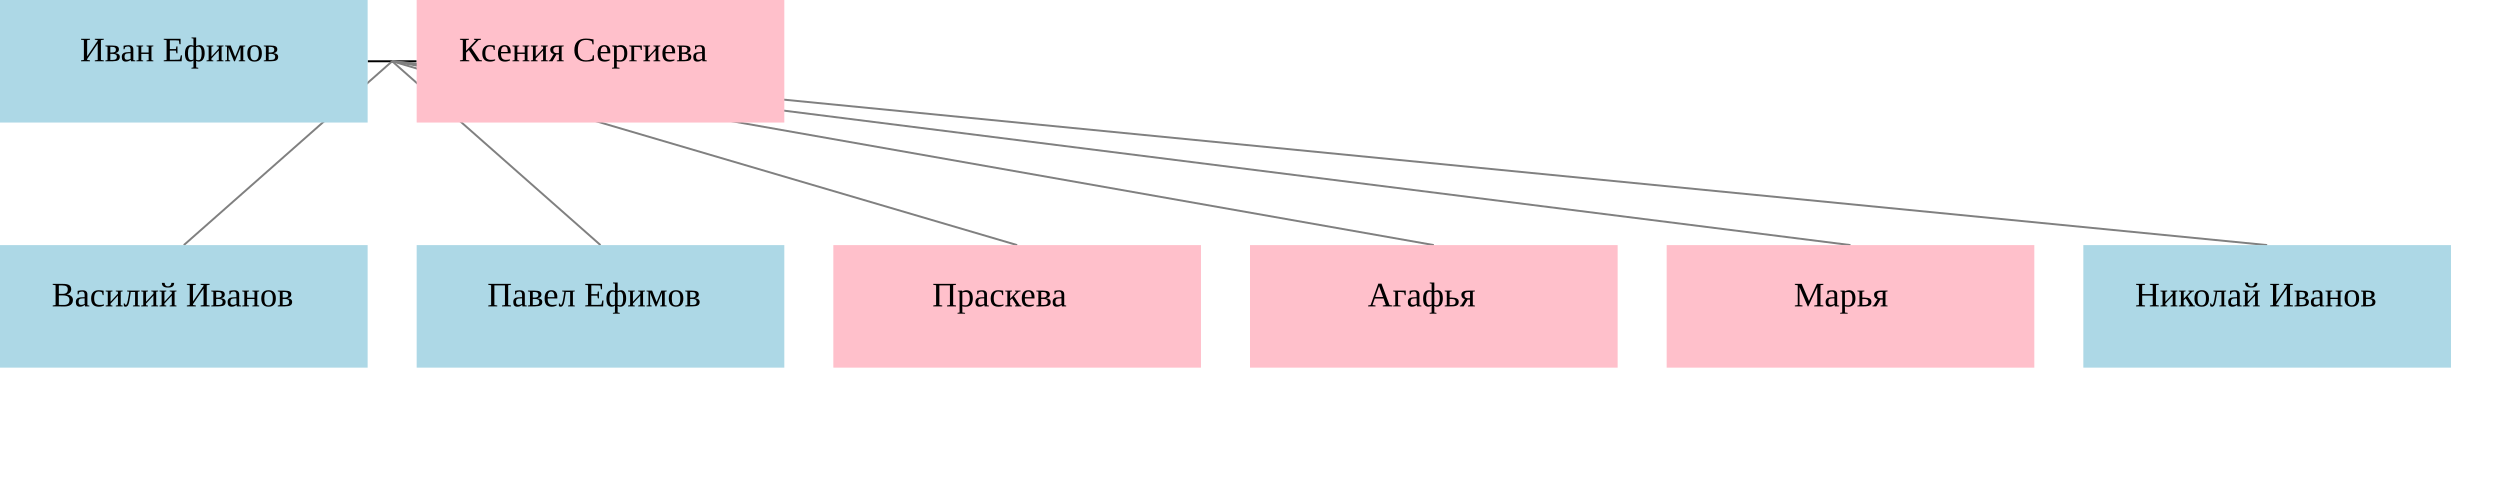
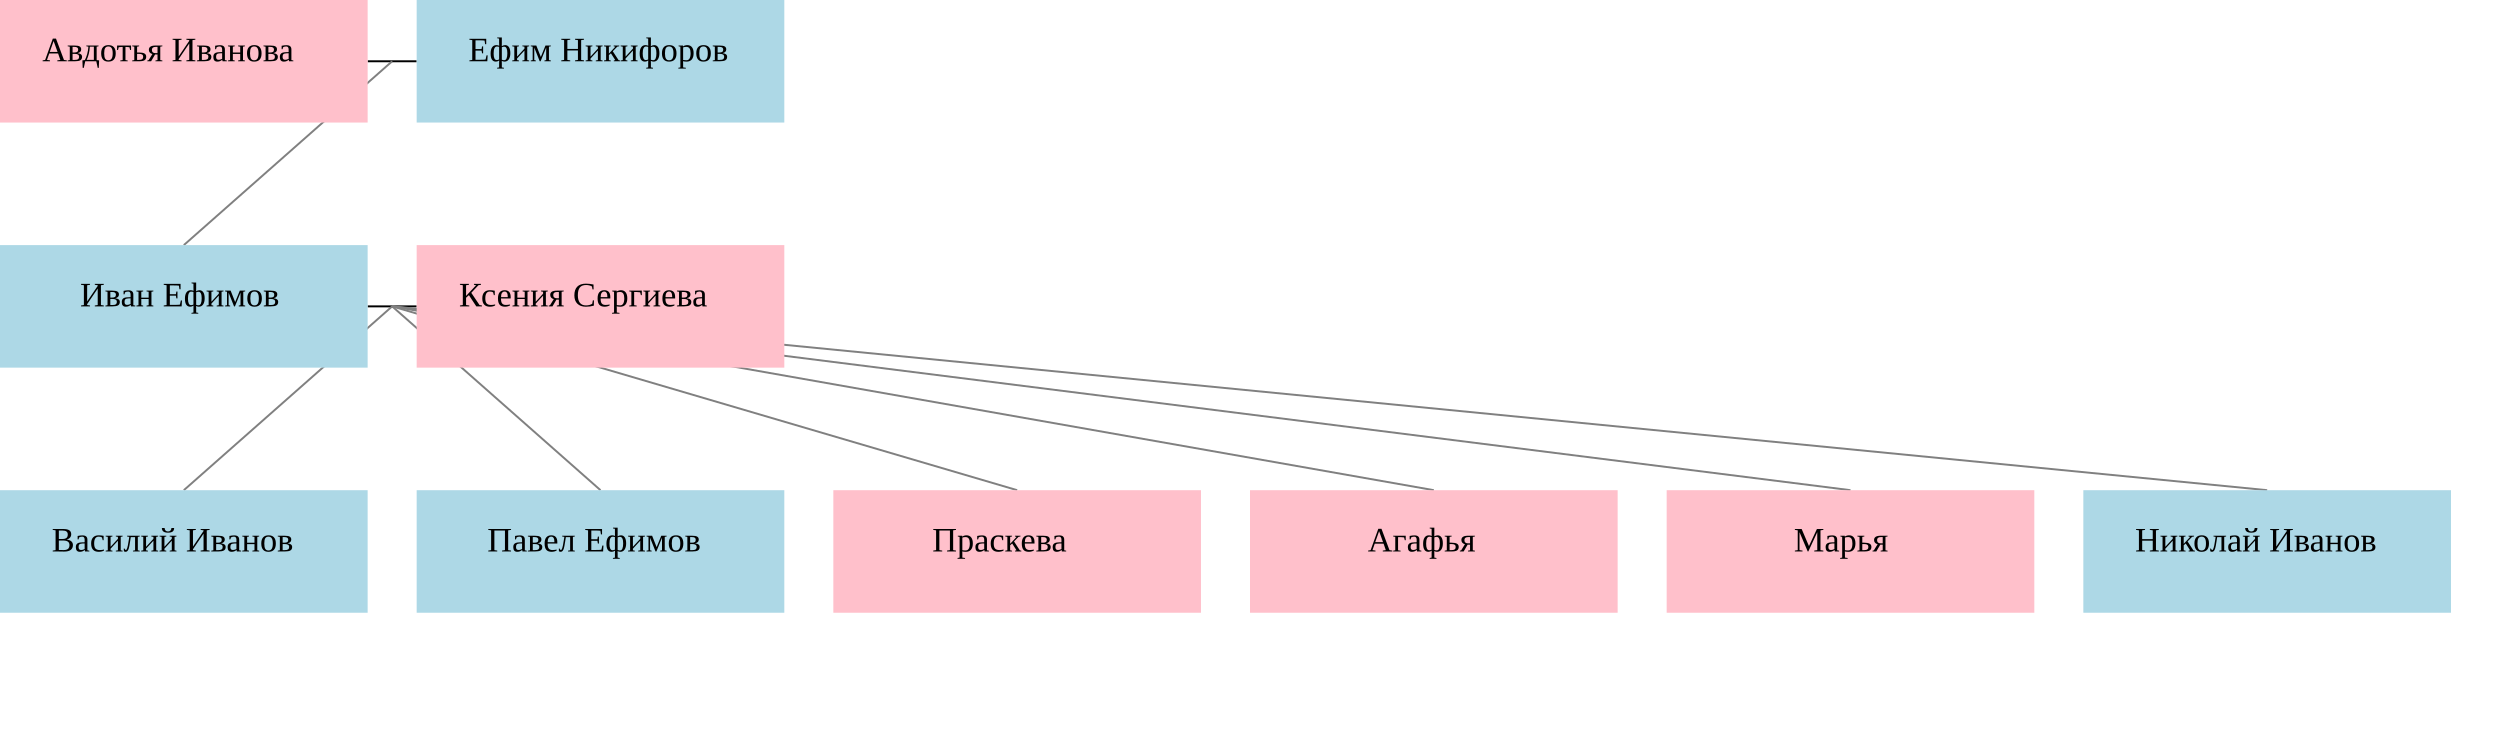
- <svg xmlns="http://www.w3.org/2000/svg" xmlns:xlink="http://www.w3.org/1999/xlink" width="1020" height="200" viewBox="0 0 1020 200">
+ <svg xmlns="http://www.w3.org/2000/svg" xmlns:xlink="http://www.w3.org/1999/xlink" width="1020" height="300" viewBox="0 0 1020 300">
  <defs>
</defs>
  <path d="M150,25.0 L170,25.0" stroke="black" stroke-width="0.8" fill="none" />
  <path d="M160.0,25.0 L75.0,100" stroke="gray" stroke-width="0.8" fill="none" />
-   <path d="M160.0,25.0 L245.0,100" stroke="gray" stroke-width="0.8" fill="none" />
-   <path d="M160.0,25.0 L415.0,100" stroke="gray" stroke-width="0.8" fill="none" />
-   <path d="M160.0,25.0 L585.0,100" stroke="gray" stroke-width="0.8" fill="none" />
-   <path d="M160.0,25.0 L755.0,100" stroke="gray" stroke-width="0.8" fill="none" />
-   <path d="M160.0,25.0 L925.0,100" stroke="gray" stroke-width="0.8" fill="none" />
-   <rect x="0" y="0" width="150" height="50" fill="lightblue" />
-   <rect x="170" y="0" width="150" height="50" fill="pink" />
+   <path d="M150,125.0 L170,125.0" stroke="black" stroke-width="0.8" fill="none" />
+   <path d="M160.0,125.0 L75.0,200" stroke="gray" stroke-width="0.8" fill="none" />
+   <path d="M160.0,125.0 L245.0,200" stroke="gray" stroke-width="0.8" fill="none" />
+   <path d="M160.0,125.0 L415.0,200" stroke="gray" stroke-width="0.8" fill="none" />
+   <path d="M160.0,125.0 L585.0,200" stroke="gray" stroke-width="0.8" fill="none" />
+   <path d="M160.0,125.0 L755.0,200" stroke="gray" stroke-width="0.8" fill="none" />
+   <path d="M160.0,125.0 L925.0,200" stroke="gray" stroke-width="0.8" fill="none" />
+   <rect x="0" y="0" width="150" height="50" fill="pink" />
+   <rect x="170" y="0" width="150" height="50" fill="lightblue" />
  <rect x="0" y="100" width="150" height="50" fill="lightblue" />
-   <rect x="170" y="100" width="150" height="50" fill="lightblue" />
-   <rect x="340" y="100" width="150" height="50" fill="pink" />
-   <rect x="510" y="100" width="150" height="50" fill="pink" />
-   <rect x="680" y="100" width="150" height="50" fill="pink" />
-   <rect x="850" y="100" width="150" height="50" fill="lightblue" />
-   <a xlink:href="https://rakhmaevao.github.io/yanashbelyak/I0278.html" target="_parent">[...]&gt;<text x="32.65" y="25.0" font-size="14">Иван Ефимов</text>
+   <rect x="170" y="100" width="150" height="50" fill="pink" />
+   <rect x="0" y="200" width="150" height="50" fill="lightblue" />
+   <rect x="170" y="200" width="150" height="50" fill="lightblue" />
+   <rect x="340" y="200" width="150" height="50" fill="pink" />
+   <rect x="510" y="200" width="150" height="50" fill="pink" />
+   <rect x="680" y="200" width="150" height="50" fill="pink" />
+   <rect x="850" y="200" width="150" height="50" fill="lightblue" />
+   <a xlink:href="https://rakhmaevao.github.io/yanashbelyak/I0328.html" target="_parent">[...]&gt;<text x="17.25" y="25.0" font-size="14">Авдотья Иванова</text>
  </a>
-   <a xlink:href="https://rakhmaevao.github.io/yanashbelyak/I0279.html" target="_parent">[...]&gt;<text x="187.25" y="25.0" font-size="14">Ксения Сергиева</text>
+   <a xlink:href="https://rakhmaevao.github.io/yanashbelyak/I0327.html" target="_parent">[...]&gt;<text x="191.1" y="25.0" font-size="14">Ефим Никифоров</text>
  </a>
-   <a xlink:href="https://rakhmaevao.github.io/yanashbelyak/I0038.html" target="_parent">[...]&gt;<text x="21.1" y="125.0" font-size="14">Василий Иванов</text>
+   <a xlink:href="https://rakhmaevao.github.io/yanashbelyak/I0278.html" target="_parent">[...]&gt;<text x="32.65" y="125.0" font-size="14">Иван Ефимов</text>
  </a>
-   <a xlink:href="https://rakhmaevao.github.io/yanashbelyak/I0292.html" target="_parent">[...]&gt;<text x="198.8" y="125.0" font-size="14">Павел Ефимов</text>
+   <a xlink:href="https://rakhmaevao.github.io/yanashbelyak/I0279.html" target="_parent">[...]&gt;<text x="187.25" y="125.0" font-size="14">Ксения Сергиева</text>
  </a>
-   <a xlink:href="https://rakhmaevao.github.io/yanashbelyak/I0293.html" target="_parent">[...]&gt;<text x="380.35" y="125.0" font-size="14">Праскева </text>
+   <a xlink:href="https://rakhmaevao.github.io/yanashbelyak/I0038.html" target="_parent">[...]&gt;<text x="21.1" y="225.0" font-size="14">Василий Иванов</text>
  </a>
-   <a xlink:href="https://rakhmaevao.github.io/yanashbelyak/I0296.html" target="_parent">[...]&gt;<text x="558.05" y="125.0" font-size="14">Агафья </text>
+   <a xlink:href="https://rakhmaevao.github.io/yanashbelyak/I0292.html" target="_parent">[...]&gt;<text x="198.8" y="225.0" font-size="14">Павел Ефимов</text>
  </a>
-   <a xlink:href="https://rakhmaevao.github.io/yanashbelyak/I0297.html" target="_parent">[...]&gt;<text x="731.9" y="125.0" font-size="14">Марья </text>
+   <a xlink:href="https://rakhmaevao.github.io/yanashbelyak/I0293.html" target="_parent">[...]&gt;<text x="380.35" y="225.0" font-size="14">Праскева </text>
  </a>
-   <a xlink:href="https://rakhmaevao.github.io/yanashbelyak/I0288.html" target="_parent">[...]&gt;<text x="871.1" y="125.0" font-size="14">Николай Иванов</text>
+   <a xlink:href="https://rakhmaevao.github.io/yanashbelyak/I0296.html" target="_parent">[...]&gt;<text x="558.05" y="225.0" font-size="14">Агафья </text>
+   </a>
+   <a xlink:href="https://rakhmaevao.github.io/yanashbelyak/I0297.html" target="_parent">[...]&gt;<text x="731.9" y="225.0" font-size="14">Марья </text>
+   </a>
+   <a xlink:href="https://rakhmaevao.github.io/yanashbelyak/I0288.html" target="_parent">[...]&gt;<text x="871.1" y="225.0" font-size="14">Николай Иванов</text>
  </a>
</svg>
